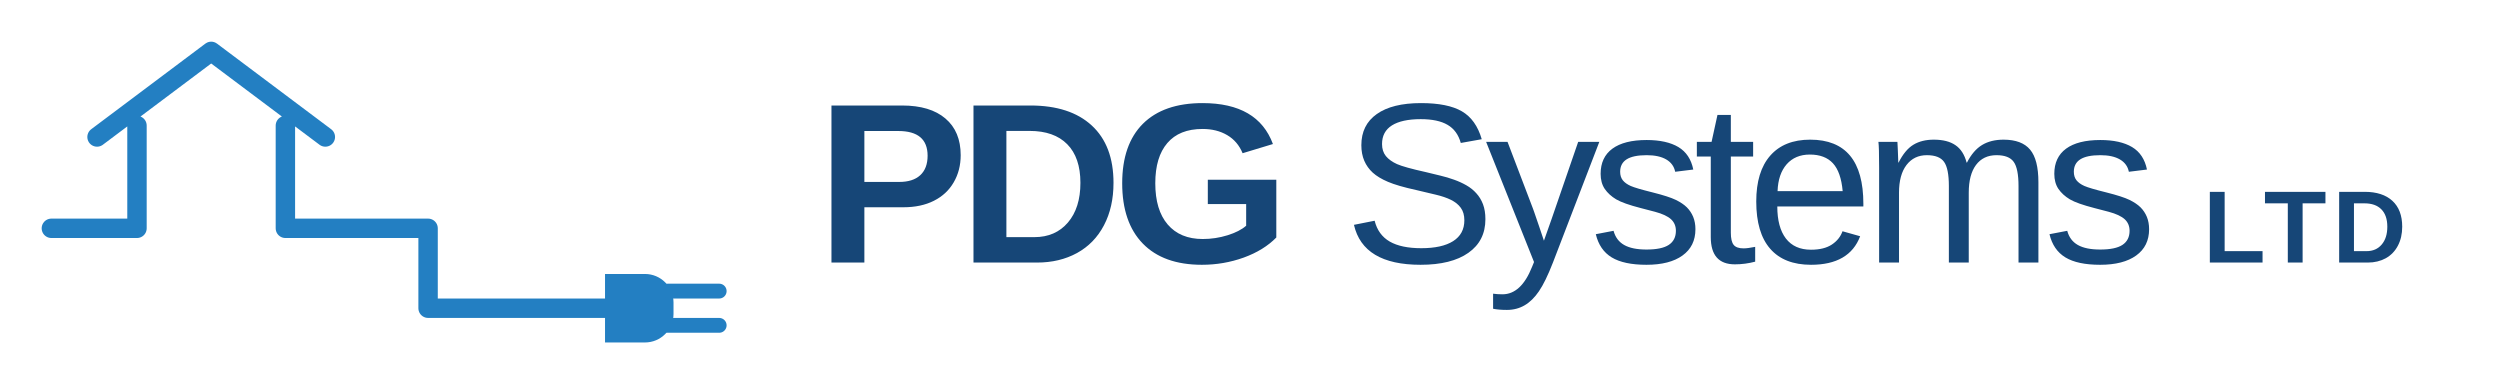
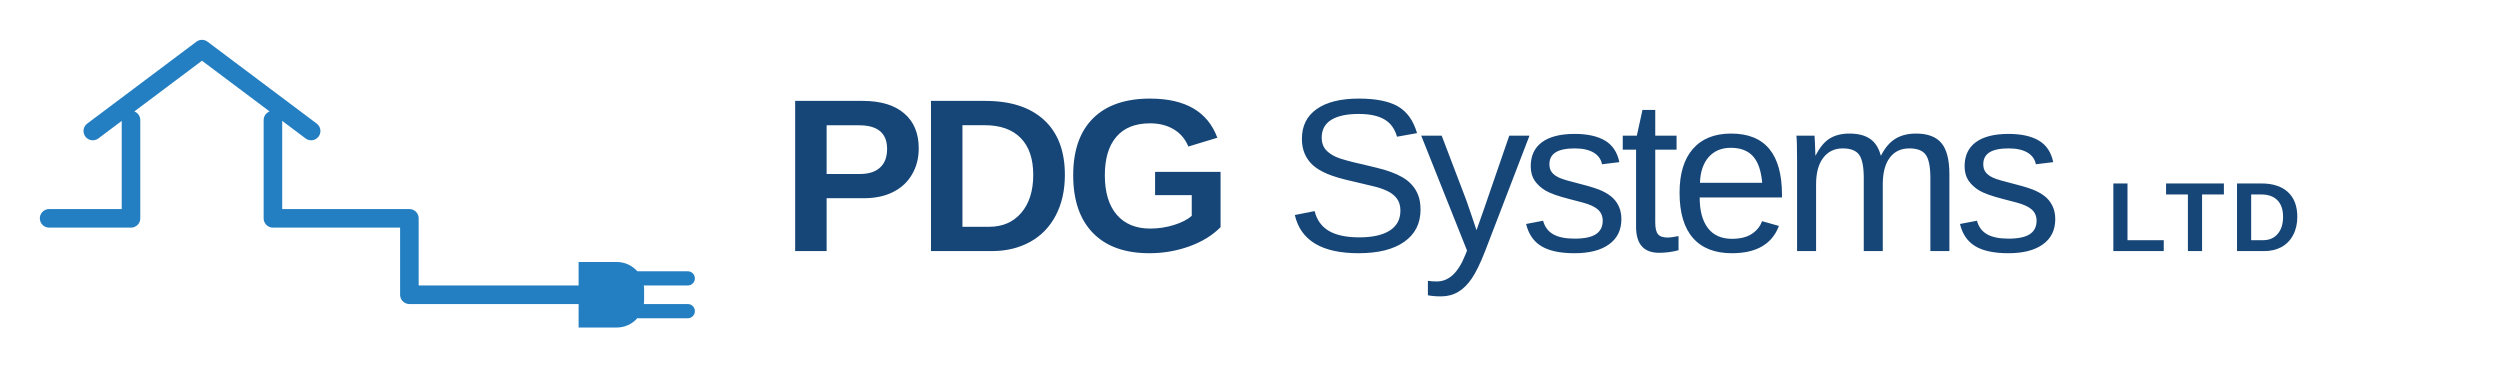
- <svg xmlns="http://www.w3.org/2000/svg" width="438" height="66" viewBox="0 0 438 66" role="img" aria-labelledby="title">
+ <svg xmlns="http://www.w3.org/2000/svg" width="458" height="69" viewBox="0 0 458 69" role="img" aria-labelledby="title">
  <g transform="translate(5 4)" color="#237fc2">
    <path d="M4 36h15V18m-7 2L32 5l20 15m-7-2v18h25v14h31" fill="none" stroke="currentColor" stroke-width="3.4" stroke-linecap="round" stroke-linejoin="round" />
    <path d="M101 44h7a5 5 0 0 1 5 5v2a5 5 0 0 1-5 5h-7z" fill="currentColor" />
    <path d="M112 47h9m-9 6h9" stroke="currentColor" stroke-width="2.6" stroke-linecap="round" />
  </g>
  <text x="143" y="46" fill="#164677" font-family="system-ui, Arial, sans-serif" font-size="40" letter-spacing="-1.8">
    <tspan font-weight="600">PDG</tspan> Systems<tspan dx="8" font-size="18" font-weight="650" letter-spacing="1">LTD</tspan>
  </text>
</svg>
